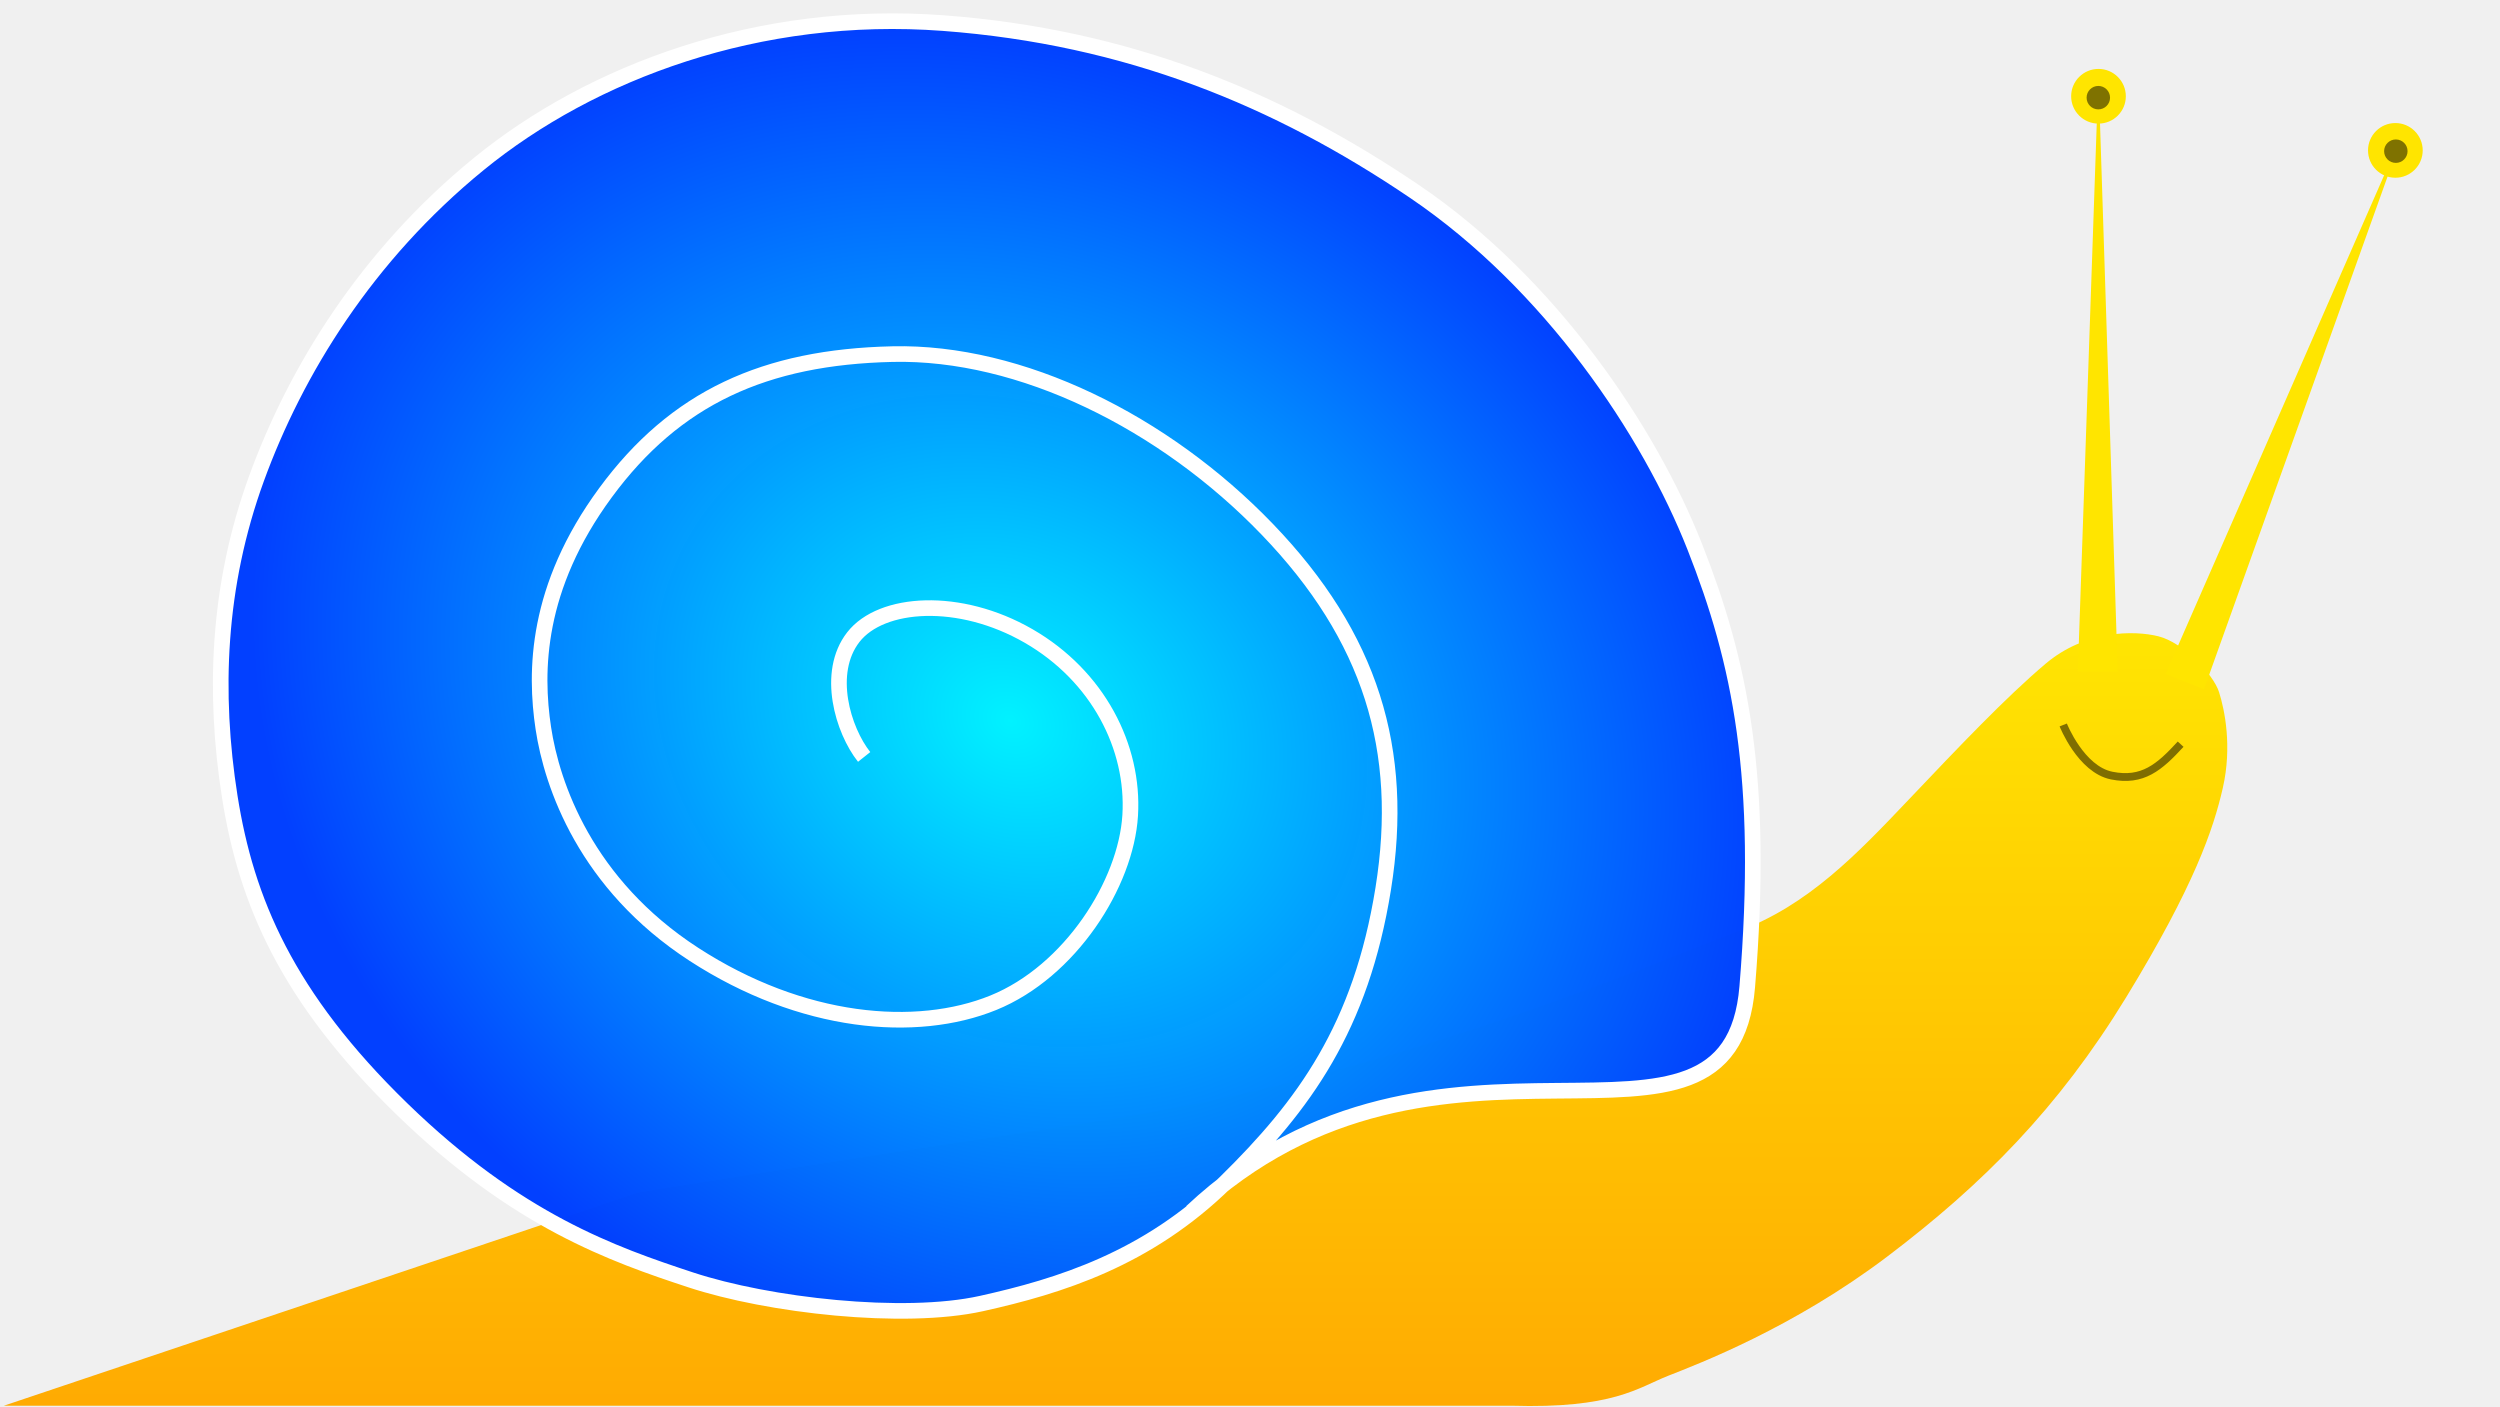
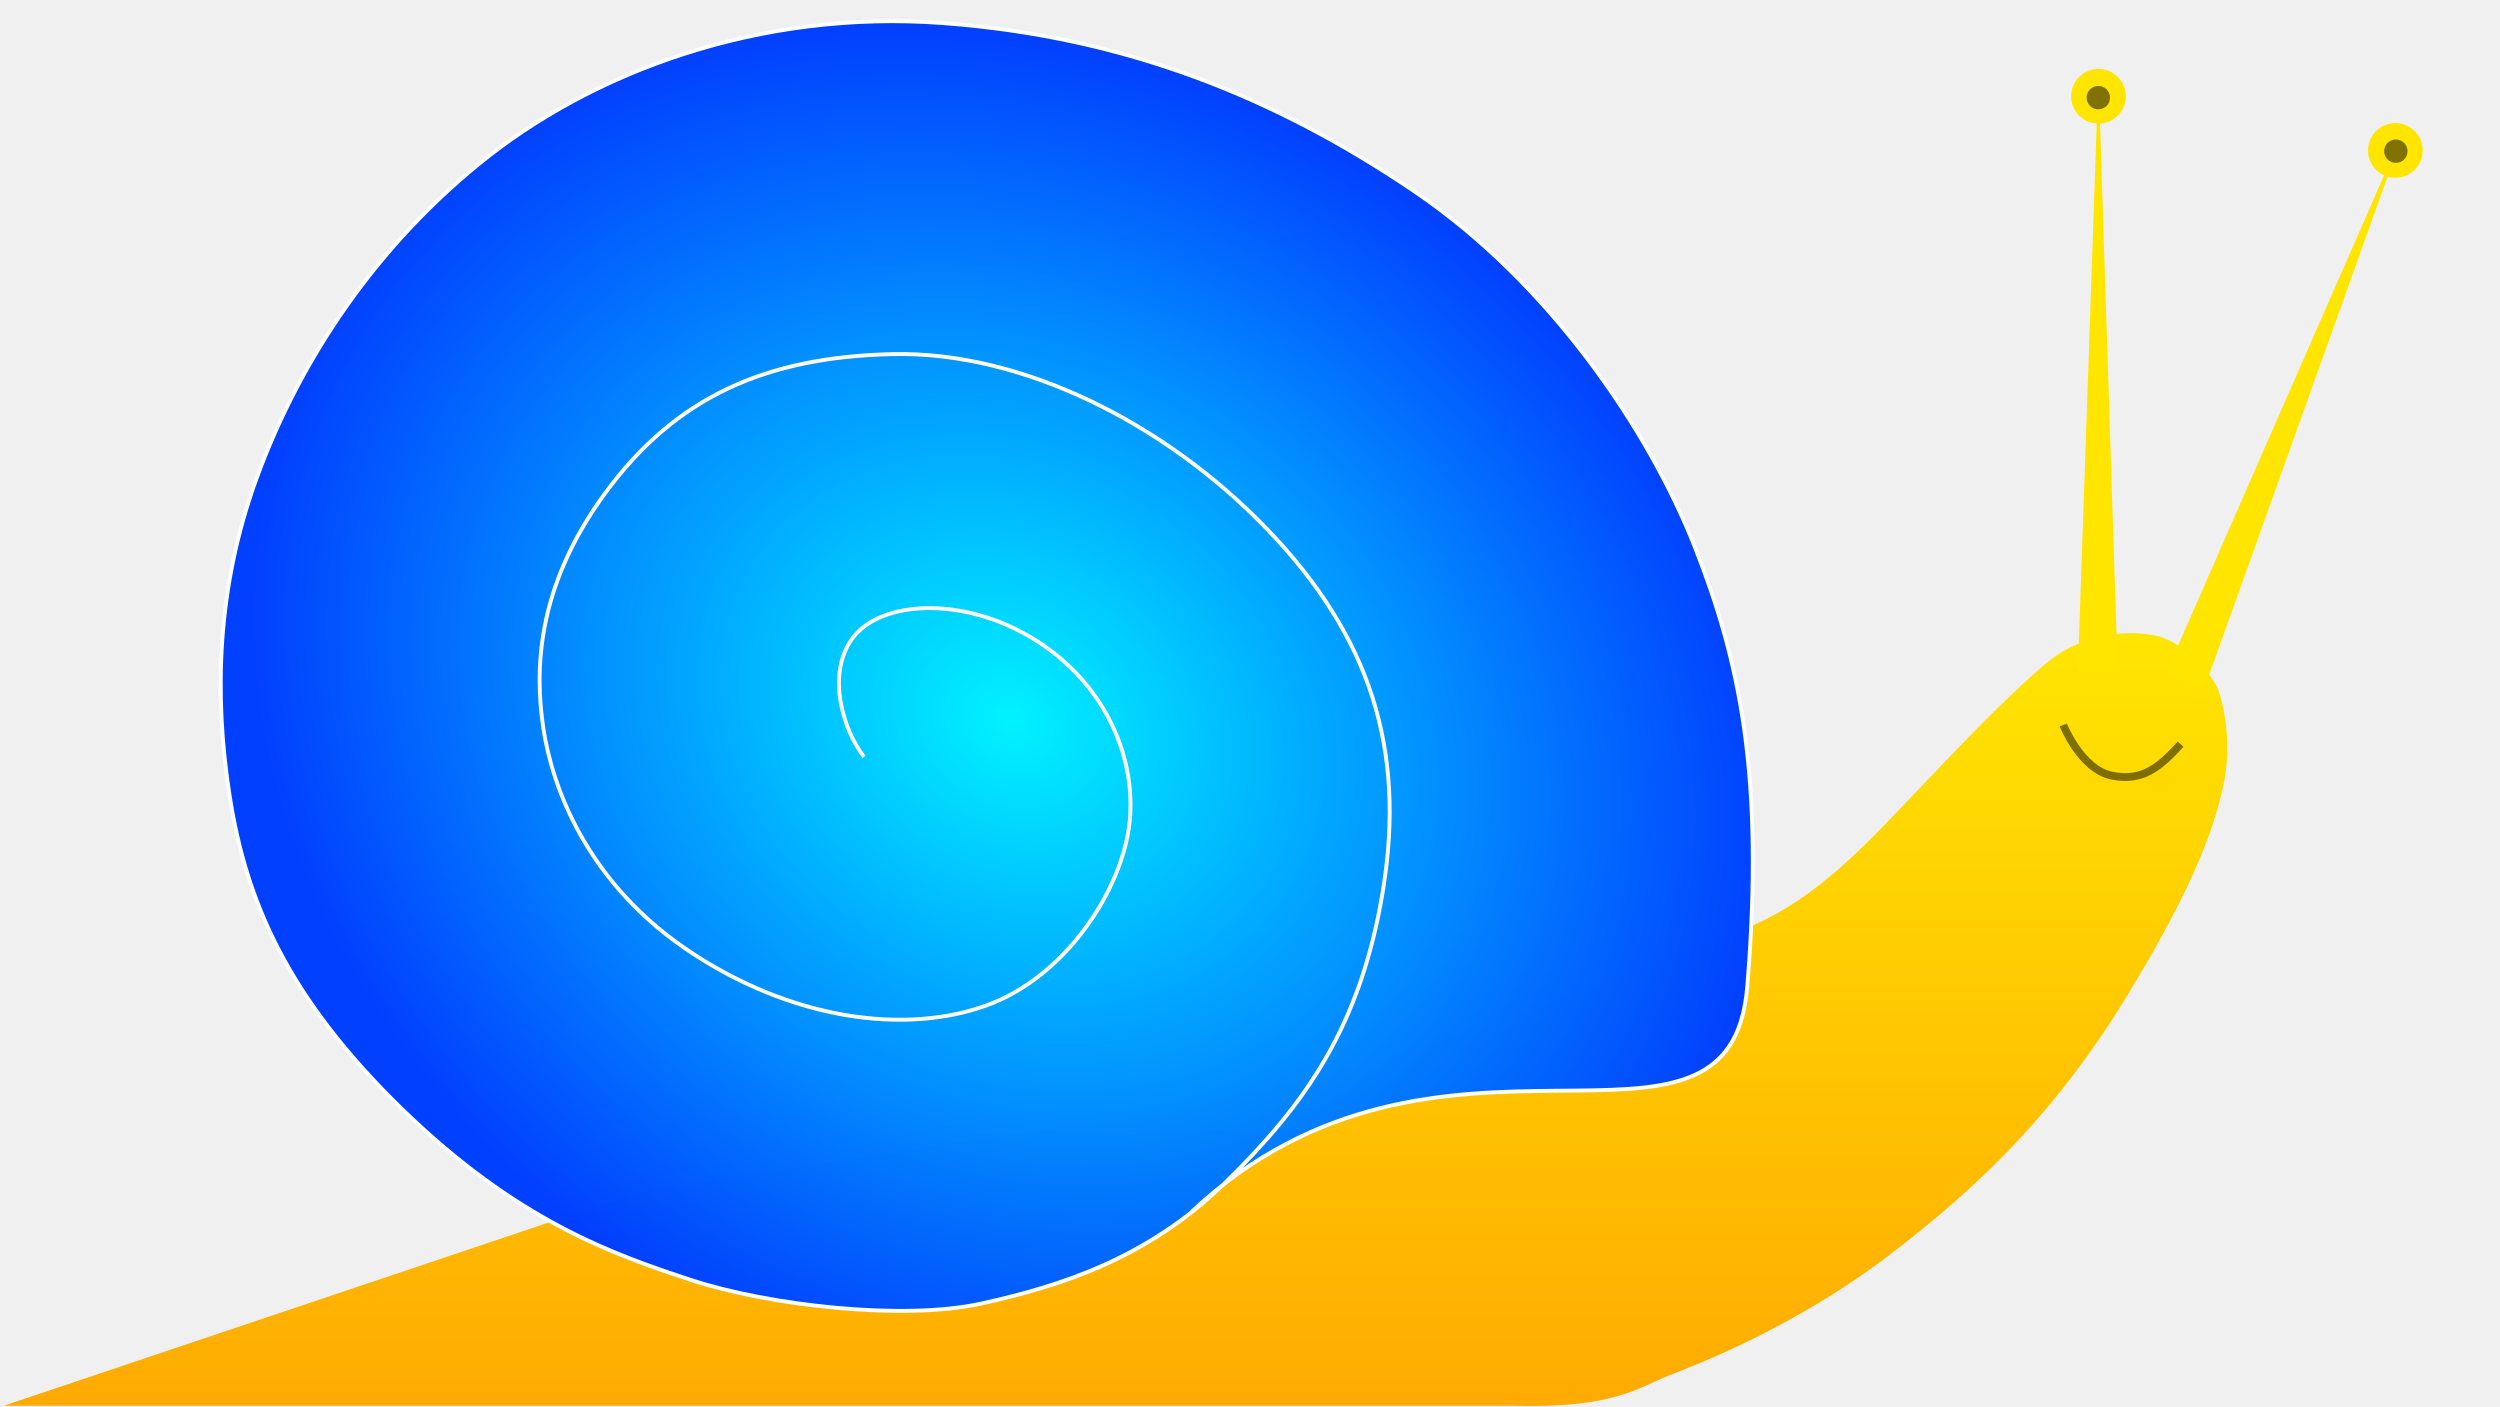
<svg xmlns="http://www.w3.org/2000/svg" width="640" height="360">
  <defs>
    <linearGradient id="snailBodyGradient" spreadMethod="pad" x1="0" x2="0" y1="0" y2="1">
      <stop offset="0" stop-color="#ffe500" stop-opacity="0.992" />
      <stop offset="1" stop-color="#ffaa00" stop-opacity="0.992" />
    </linearGradient>
    <radialGradient cx="0.5" cy="0.5" id="snailShellGradient" r="0.5" spreadMethod="pad">
      <stop offset="0" stop-color="#00f2ff" stop-opacity="0.996" />
      <stop offset="1" stop-color="#003fff" stop-opacity="0.992" />
    </radialGradient>
  </defs>
  <g id="snail_blue">
    <g>
      <path d="m163.368,305.263l-162.368,54.597l385.806,0c26.172,0.802 32.474,-4.592 40.229,-7.654c7.755,-3.062 31.989,-12.246 56.223,-30.615c24.234,-18.369 43.621,-37.759 61.07,-66.333c17.449,-28.574 22.318,-43.025 24.719,-53.577c2.401,-10.551 0.485,-19.9 -0.969,-24.492c-1.454,-4.592 -9.186,-12.702 -15.487,-14.287c-6.301,-1.585 -18.767,-1.579 -28.945,7.034c-10.178,8.613 -21.969,21.03 -35.055,34.807c-13.086,13.777 -25.688,27.043 -43.621,33.677c-17.933,6.633 -87.728,37.212 -163.822,48.615c-76.094,11.403 -117.777,18.228 -117.777,18.228l-0,-0z" fill="url(#snailBodyGradient)" id="snail_body" stroke="#000000" stroke-width="0" />
-       <path d="m361.67,270.18c25.29,-83.302 117.402,-72.277 94.396,-120.972c-23.005,-48.695 -43.141,-71.11 -67.972,-90.859c-24.831,-19.748 -65.641,-39.896 -107.722,-42.904c-42.08,-3.008 -83.241,2.459 -125.9,22.996c-42.659,20.537 -71.736,55.907 -84.937,90.659c-13.201,34.752 -14.116,69.378 -9.038,98.219c5.078,28.841 17.98,53.178 34.844,74.018c16.864,20.84 38.178,37.041 78.09,47.137c39.911,10.096 65.439,5.189 85.904,0.934c20.465,-4.255 52.418,-18.151 67.497,-31.98c15.08,-13.829 31.085,-31.087 38.612,-58.168c7.528,-27.082 10.187,-51.585 -2.645,-85.223c-12.832,-33.638 -35.033,-54.246 -71.697,-64.832c-36.665,-10.587 -77.494,-7.91 -105.499,9.111c-28.005,17.02 -42.596,37.489 -45.917,67.484c-3.32,29.996 7.201,48.669 16.364,60.164c9.163,11.495 29.334,29.142 62.323,30.856c32.989,1.714 59.531,-10.813 72.582,-27.589c13.051,-16.776 14.182,-43.382 6.362,-59.056c-7.819,-15.674 -24.995,-26.775 -45.461,-26.775c-20.465,0 -37.124,11.177 -38.733,22.672c-1.608,11.495 9.651,22.006 17.729,25.197" fill="url(#snailShellGradient)" id="snail_shell" stroke="#ffffff" stroke-width="4" transform="rotate(30 258.68 184.55)" />
+       <path d="m361.67,270.18c25.29,-83.302 117.402,-72.277 94.396,-120.972c-23.005,-48.695 -43.141,-71.11 -67.972,-90.859c-24.831,-19.748 -65.641,-39.896 -107.722,-42.904c-42.08,-3.008 -83.241,2.459 -125.9,22.996c-42.659,20.537 -71.736,55.907 -84.937,90.659c-13.201,34.752 -14.116,69.378 -9.038,98.219c5.078,28.841 17.98,53.178 34.844,74.018c16.864,20.84 38.178,37.041 78.09,47.137c39.911,10.096 65.439,5.189 85.904,0.934c20.465,-4.255 52.418,-18.151 67.497,-31.98c15.08,-13.829 31.085,-31.087 38.612,-58.168c7.528,-27.082 10.187,-51.585 -2.645,-85.223c-12.832,-33.638 -35.033,-54.246 -71.697,-64.832c-36.665,-10.587 -77.494,-7.91 -105.499,9.111c-28.005,17.02 -42.596,37.489 -45.917,67.484c-3.32,29.996 7.201,48.669 16.364,60.164c9.163,11.495 29.334,29.142 62.323,30.856c32.989,1.714 59.531,-10.813 72.582,-27.589c13.051,-16.776 14.182,-43.382 6.362,-59.056c-7.819,-15.674 -24.995,-26.775 -45.461,-26.775c-20.465,0 -37.124,11.177 -38.733,22.672c-1.608,11.495 9.651,22.006 17.729,25.197" fill="url(#snailShellGradient)" id="snail_shell" stroke="#ffffff" stroke-width="1" transform="rotate(30 258.68 184.55)" />
      <g id="snail_antenna_Left">
        <polygon fill="#ffe500" points="613.55,95.532 460.681,100.636 460.681,90.428 613.55,95.532 " stroke="#000000" stroke-width="0" transform="rotate(-89.9363 537.115 95.5318)" />
        <circle cx="537.214" cy="24.643" fill="#ffe500" r="7" stroke="#000000" stroke-width="0" />
        <circle cx="537.17" cy="25" fill="#000000" id="snail_pupil_Left" opacity="0.5" r="3" stroke-width="0">
          <animate attributeName="r" values="3;5;3" dur="7s" repeatCount="indefinite" />
        </circle>
      </g>
      <g id="snail_antenna_Right">
        <polygon fill="#ffe500" points="663.985,103.459 511.116,108.742 511.116,98.176 663.985,103.459 " stroke="#000000" stroke-width="0" transform="rotate(-68.3194 587.551 103.459)" />
        <circle cx="613.214" cy="38.5" fill="#ffe500" r="7" stroke="#000000" stroke-width="0" />
        <circle cx="613.333" cy="38.7" fill="#000000" id="snail_pupil_Right" opacity="0.5" r="3" stroke-width="0">
          <animate attributeName="r" values="3;5;3" dur="7s" repeatCount="indefinite" />
        </circle>
      </g>
      <path d="m527.7,186.7c0,0 5.333,11 13.333,12c8,1 12,-3 17,-9.333" fill-opacity="0" id="snail_mouth" opacity="0.5" stroke="#000000" stroke-width="2" transform="rotate(4.26477 542.833 192.743)" />
    </g>
  </g>
</svg>
